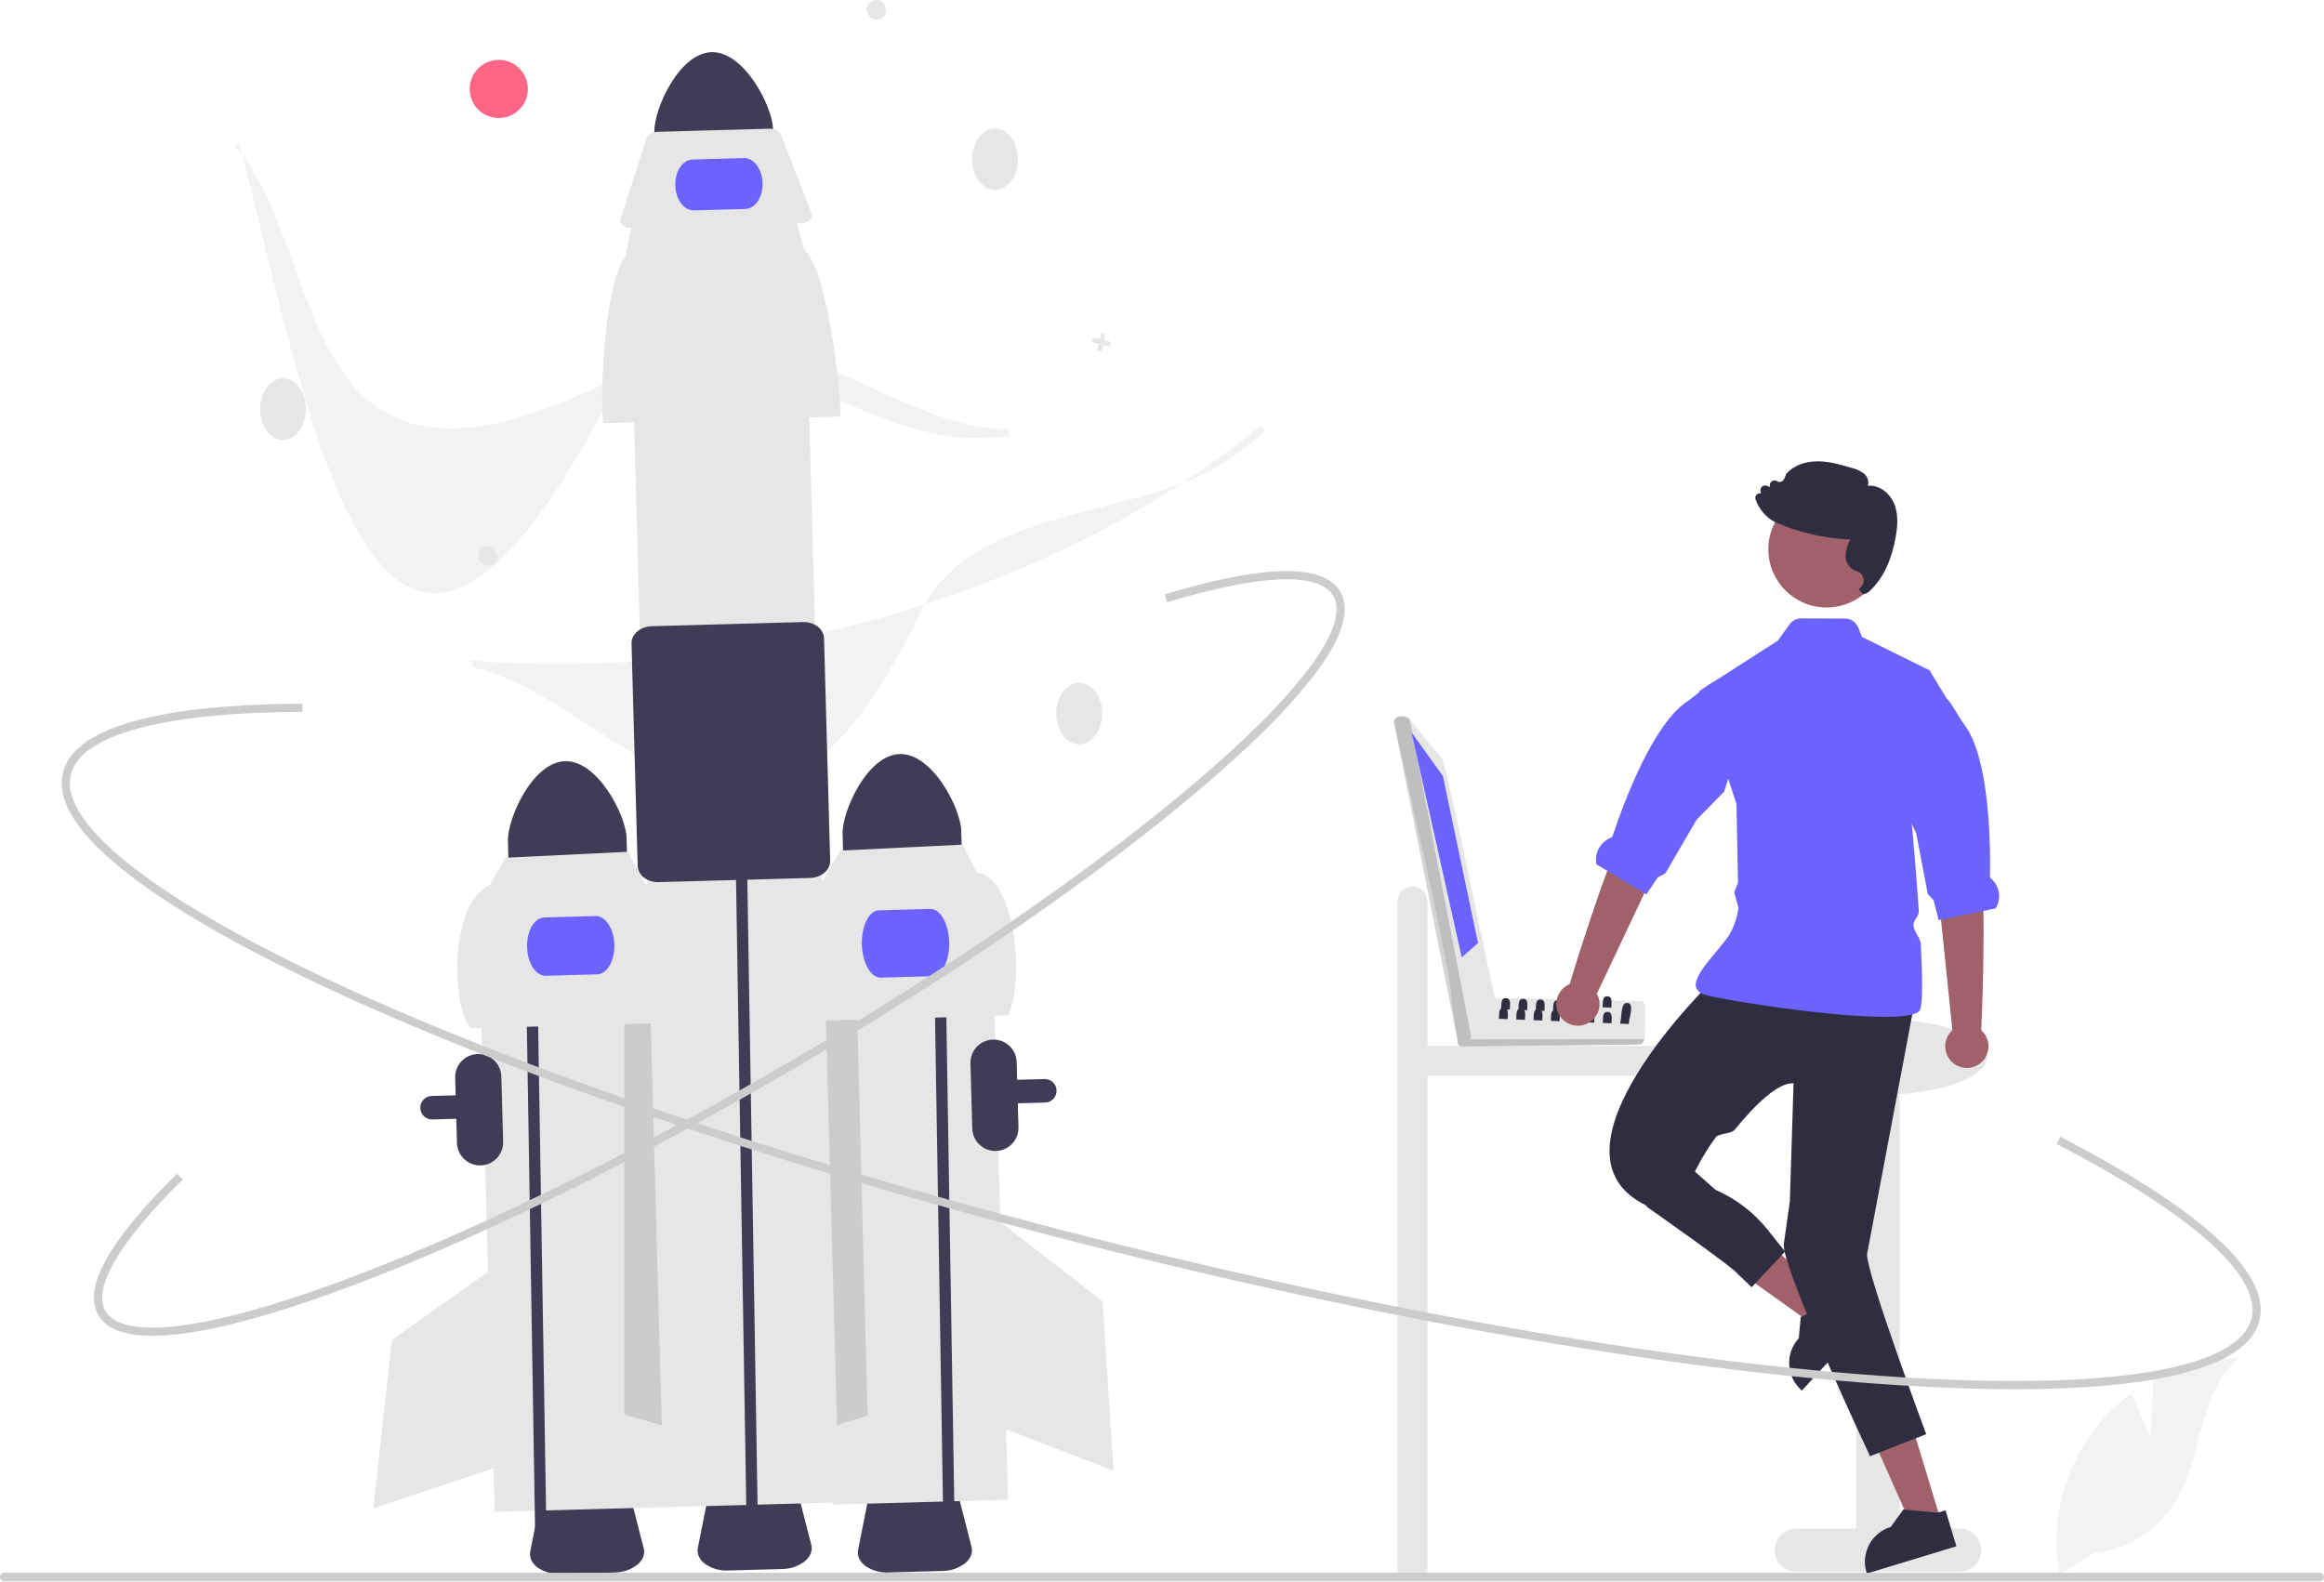
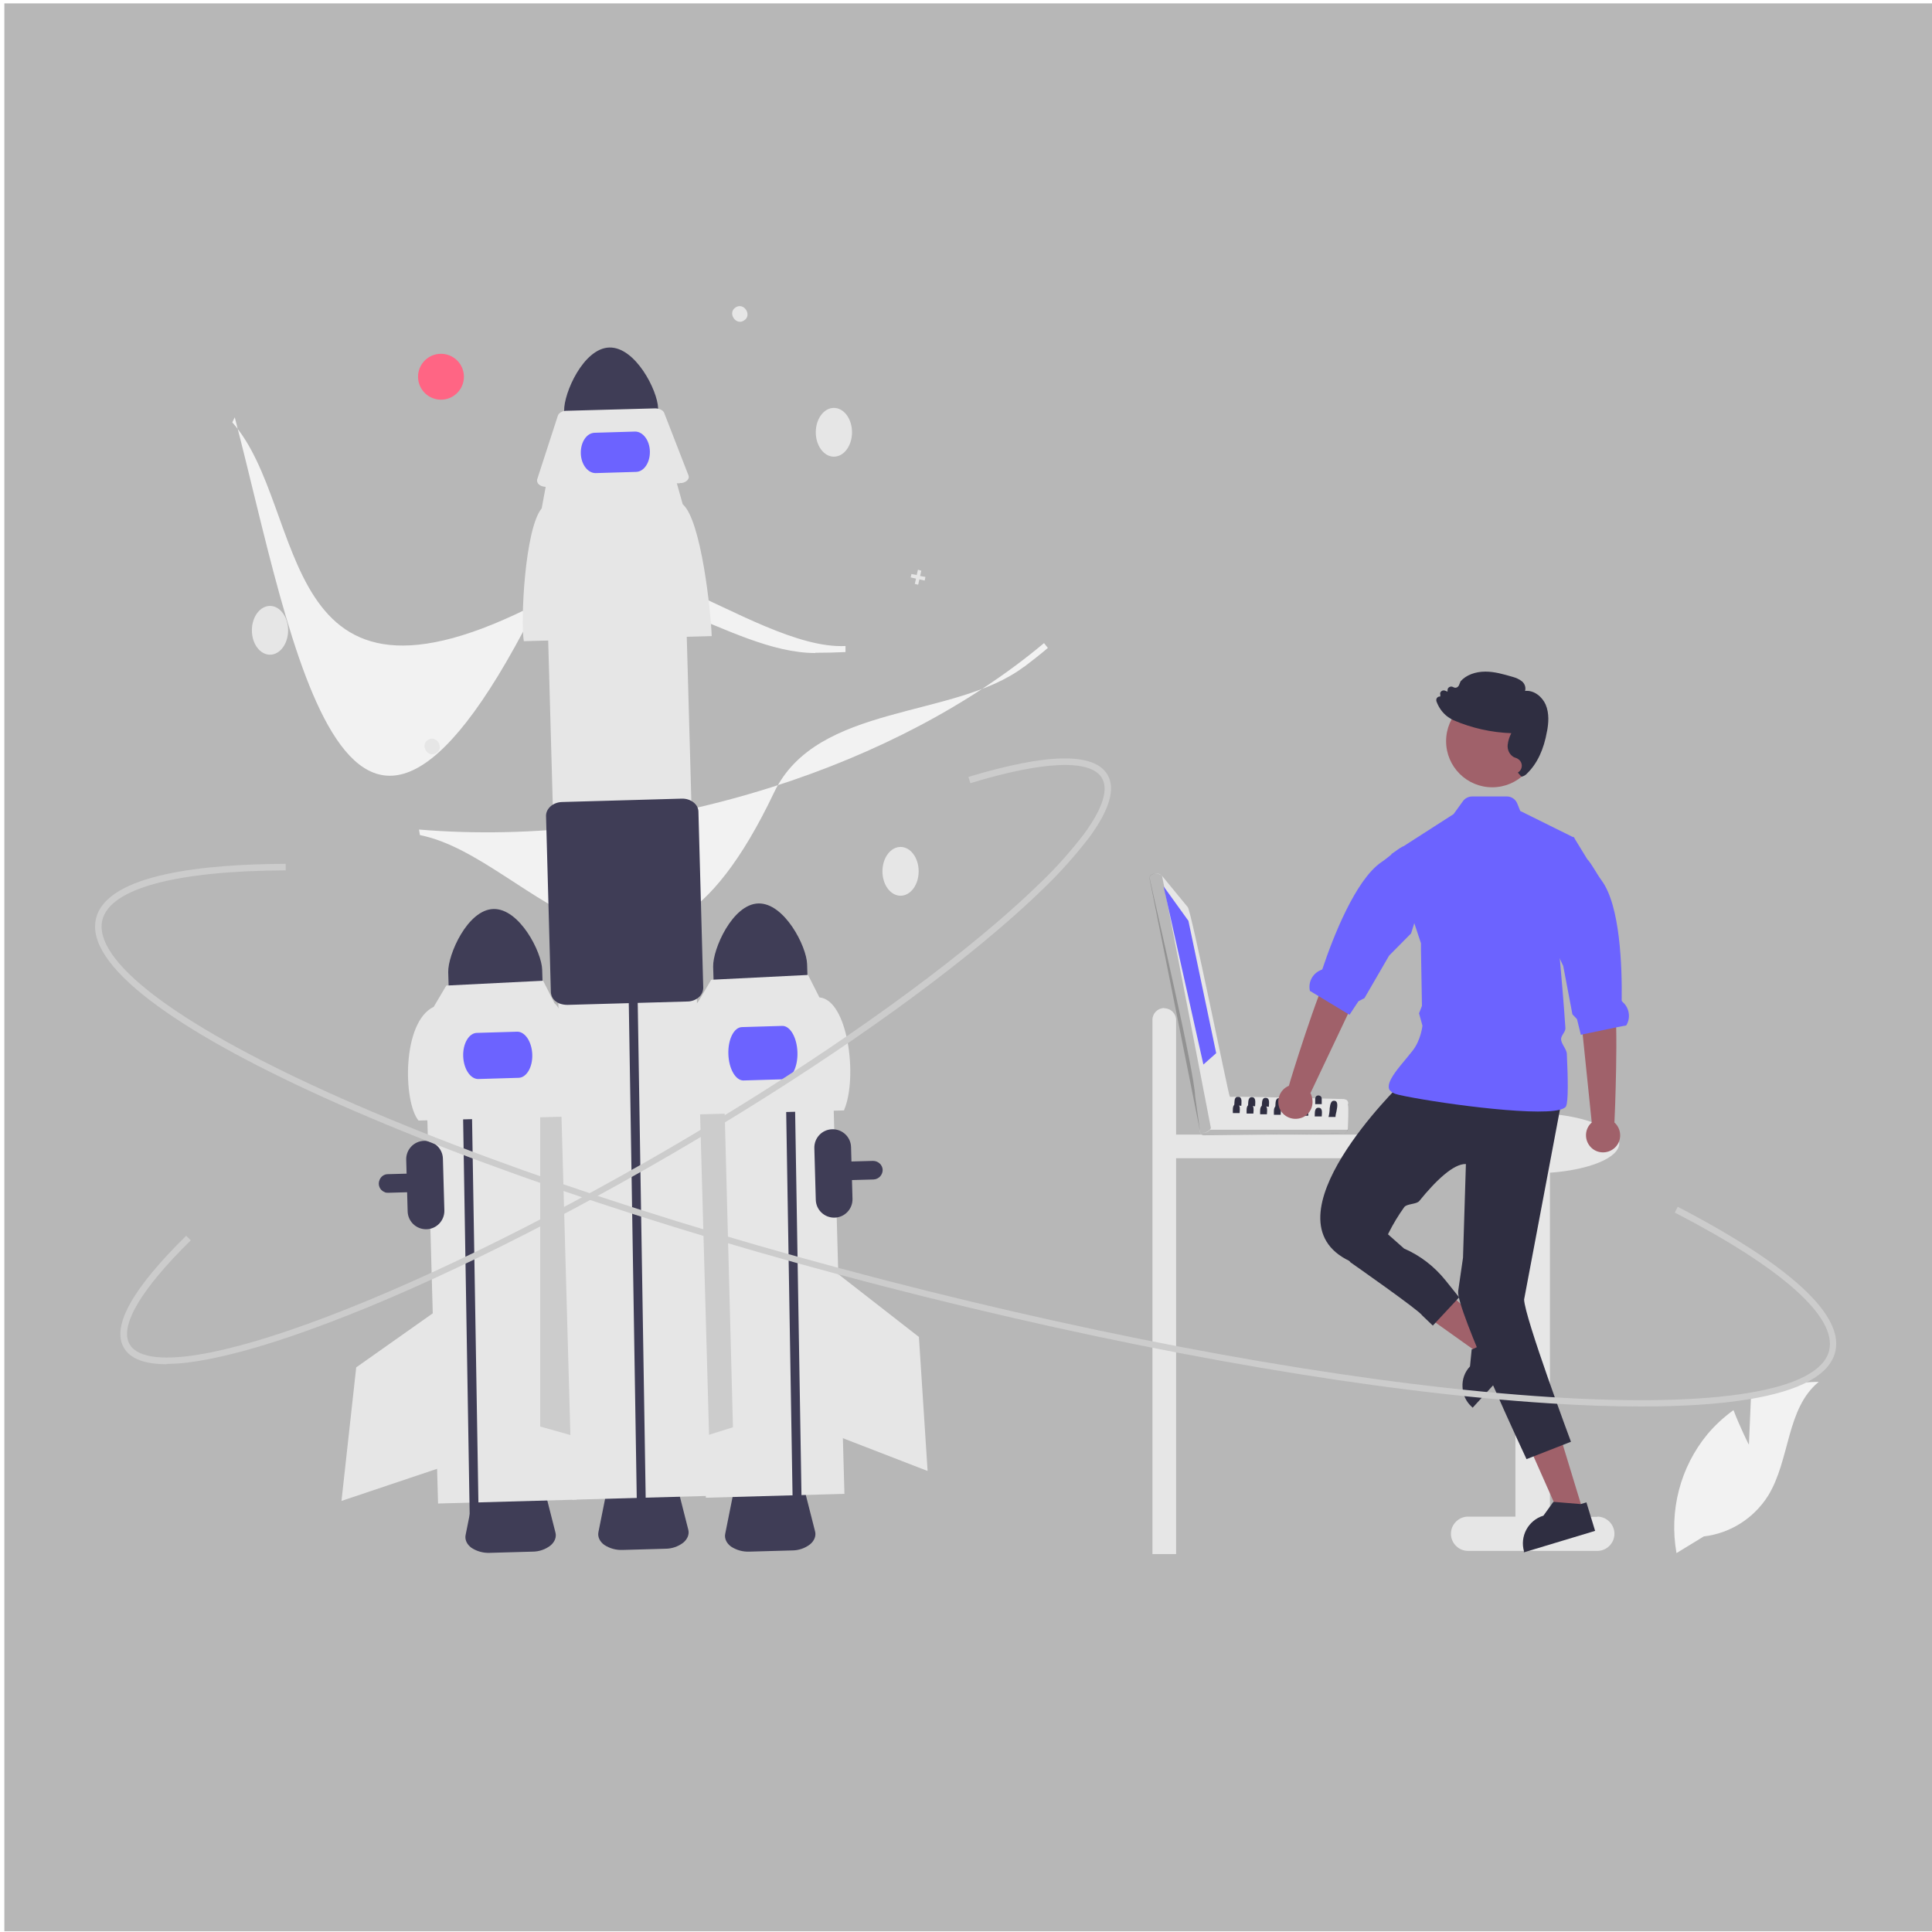
- <svg xmlns="http://www.w3.org/2000/svg" data-name="Layer 1" width="855.157" height="581.907" viewBox="0 0 855.157 581.907">
-   <path d="M696.927,503.797a5.5,5.5,0,0,1,5.5,5.5v53.206h105.5a5.5,5.5,0,0,1,0,11h-105.5v184h-11V509.297A5.5,5.5,0,0,1,696.927,503.797Z" transform="translate(-177.1854 -177.5591)" fill="#e6e6e6" />
-   <path d="M403.333,756.253l-19.832.548a13.812,13.812,0,0,1-8.486-2.379c-2.154-1.602-3.142-3.768-2.708-5.943l3.903-19.613c.735-3.7,5.27-6.497,10.78-6.649l10.952-.302c5.51-.152,10.192,2.39,11.13,6.044l4.979,19.368c.552,2.148-.314,4.365-2.376,6.083A13.812,13.812,0,0,1,403.333,756.253Z" transform="translate(-177.1854 -177.5591)" fill="#3f3d56" />
-   <path d="M523.963,755.693l-19.832.548a13.812,13.812,0,0,1-8.486-2.379c-2.154-1.602-3.142-3.768-2.708-5.943l3.903-19.613c.735-3.7,5.27-6.497,10.78-6.649l10.952-.302c5.51-.152,10.192,2.39,11.13,6.044l4.979,19.368c.552,2.148-.314,4.365-2.376,6.083A13.812,13.812,0,0,1,523.963,755.693Z" transform="translate(-177.1854 -177.5591)" fill="#3f3d56" />
-   <path d="M334.467,589.188a4.331,4.331,0,0,1,1.595-8.308L561.53,574.655a4.33,4.33,0,0,1,4.449,4.208l0,0a4.336,4.336,0,0,1-4.209,4.448l-0-0-225.468,6.226A4.307,4.307,0,0,1,334.467,589.188Z" transform="translate(-177.1854 -177.5591)" fill="#3f3d56" />
-   <rect x="356.219" y="515.396" width="64.474" height="217.68" transform="translate(-194.2683 -166.5985) rotate(-1.58175)" fill="#e6e6e6" />
-   <polygon points="242.126 333.079 229.737 366.828 229.748 520.587 244.844 524.916 242.126 333.079" fill="#ccc" />
-   <path d="M385.116,457.681c-12.057.342-21.257,21.209-21.036,29.352l.407,14.742,43.659-1.206-.407-14.742C407.511,477.685,397.174,457.357,385.116,457.681Z" transform="translate(-177.1854 -177.5591)" fill="#3f3d56" />
-   <path d="M354.063,606.44a8.51,8.51,0,0,1-8.731-8.262l-.662-23.991a8.5,8.5,0,1,1,16.994-.469l.662,23.991A8.51,8.51,0,0,1,354.063,606.44Z" transform="translate(-177.1854 -177.5591)" fill="#3f3d56" />
-   <polyline points="193.233 339.284 192.928 323.429 197.086 323.326 197.391 339.13 201.16 569.476 197.001 569.591" fill="#3f3d56" />
-   <path d="M425.067,553.92l-74.739,2.064c-7.139-8.705-7.787-45.793,7.111-52.851l5.842-9.92,45.043-2.199,5.264,10.445C420.999,507.764,424.82,544.62,425.067,553.92Z" transform="translate(-177.1854 -177.5591)" fill="#e6e6e6" />
-   <path d="M396.936,536.132l-18.9.522c-3.647.101-6.748-4.631-6.911-10.546s2.672-10.811,6.319-10.912l18.9-.522c3.647-.101,6.748,4.631,6.911,10.546S400.583,536.032,396.936,536.132Z" transform="translate(-177.1854 -177.5591)" fill="#6c63ff" />
-   <polygon points="183.151 465.568 144.192 493.088 137.386 555.138 182.834 539.953 183.151 465.568" fill="#e6e6e6" />
-   <rect x="480.63" y="512.731" width="64.474" height="217.68" transform="translate(-194.1474 -163.1654) rotate(-1.58175)" fill="#e6e6e6" />
-   <polygon points="301.996 333.806 315.257 367.222 319.236 520.93 304.257 525.649 301.996 333.806" fill="#ccc" />
-   <ellipse cx="397.132" cy="262.584" rx="8.447" ry="11.327" fill="#e6e6e6" />
-   <path d="M508.269,455.051c-12.057.342-21.257,21.209-21.036,29.352l.407,14.742,43.659-1.206L530.892,483.197C530.663,475.054,520.326,454.727,508.269,455.051Z" transform="translate(-177.1854 -177.5591)" fill="#3f3d56" />
-   <polyline points="343.567 344.247 343.262 328.392 347.42 328.288 347.725 344.093 351.494 574.439 347.335 574.554" fill="#3f3d56" />
-   <path d="M548.219,551.29l-74.739,2.064c-1.303-7.877.383-44.633,7.111-52.851l5.842-9.92,45.043-2.199,5.264,10.445C550.039,499.912,554.691,536.032,548.219,551.29Z" transform="translate(-177.1854 -177.5591)" fill="#e6e6e6" />
-   <path d="M520.18,536.813l-18.9.522c-3.647.101-6.768-5.374-6.957-12.202s2.626-12.466,6.273-12.567l18.9-.522c3.647-.101,6.768,5.374,6.957,12.202S523.827,536.712,520.18,536.813Z" transform="translate(-177.1854 -177.5591)" fill="#6c63ff" />
-   <polygon points="368.086 449.662 405.749 478.93 409.715 541.227 365.009 523.983 368.086 449.662" fill="#e6e6e6" />
-   <path d="M534.754,338.68c-40.413,0-86.857-44.846-127.949-23.539-124.415,64.514-107.289-43.44-143.032-83.589l1.173-2.354c27.059,103.218,51.543,267.692,142.399,83.205,22.759-46.214,97.455,25.22,141.423,23.113l.076,2.829Q541.88,338.681,534.754,338.68Z" transform="translate(-177.1854 -177.5591)" fill="#f2f2f2" />
-   <path d="M631.751,345.026c-32.216,24.4-96.316,16.691-116.208,58.487-60.228,126.545-111.754,30.148-164.488,19.724l-.486-2.585c52.79,4.378,109.414-2.415,163.751-19.648,49.104-15.571,92.915-38.736,126.692-66.962l1.769,2.209Q637.432,340.725,631.751,345.026Z" transform="translate(-177.1854 -177.5591)" fill="#f2f2f2" />
-   <ellipse cx="104.132" cy="150.584" rx="8.447" ry="11.327" fill="#e6e6e6" />
-   <ellipse cx="366.132" cy="58.584" rx="8.447" ry="11.327" fill="#e6e6e6" />
-   <path d="M358.656,385.188c-3.862,2.573-7.815-3.551-3.878-6.01C358.639,376.605,362.592,382.729,358.656,385.188Z" transform="translate(-177.1854 -177.5591)" fill="#e6e6e6" />
-   <path d="M501.656,184.188c-3.862,2.573-7.815-3.551-3.878-6.01C501.639,175.605,505.592,181.729,501.656,184.188Z" transform="translate(-177.1854 -177.5591)" fill="#e6e6e6" />
-   <polygon points="408.749 125.801 406.292 125.262 406.83 122.804 405.192 122.445 404.653 124.903 402.196 124.365 401.837 126.003 404.294 126.542 403.756 128.999 405.394 129.358 405.933 126.9 408.39 127.439 408.749 125.801" fill="#e6e6e6" />
-   <circle cx="183.535" cy="32.737" r="10.702" fill="#ff6584" />
-   <path d="M439.001,196.75c-12.057.342-21.257,21.209-21.036,29.352l.407,14.742,43.659-1.206-.407-14.742C461.396,216.753,451.059,196.426,439.001,196.75Z" transform="translate(-177.1854 -177.5591)" fill="#3f3d56" />
-   <path d="M464.998,754.968l-19.832.548a13.812,13.812,0,0,1-8.486-2.379c-2.154-1.602-3.142-3.768-2.708-5.943l3.903-19.613c.736-3.7,5.27-6.497,10.78-6.649l10.952-.302c5.51-.152,10.192,2.39,11.13,6.044l4.979,19.368c.552,2.148-.314,4.365-2.376,6.083A13.812,13.812,0,0,1,464.998,754.968Z" transform="translate(-177.1854 -177.5591)" fill="#3f3d56" />
-   <rect x="415.453" y="291.401" width="64.474" height="440.016" transform="translate(-191.1314 -165.0065) rotate(-1.58175)" fill="#e6e6e6" />
-   <polyline points="270.868 325.949 270.563 310.094 274.721 309.991 275.026 325.795 278.795 556.141 274.636 556.256" fill="#3f3d56" />
-   <path d="M486.531,330.851,399.205,333.262c-1.523-9.203.447-52.15,8.308-61.752l2.154-11.462,60.297-1.665,3.155,11.171C481.778,276.922,486.242,319.985,486.531,330.851Z" transform="translate(-177.1854 -177.5591)" fill="#e6e6e6" />
-   <path d="M471.87,259.735l-62.223,1.718c-2.297.063-4.193-1.142-4.236-2.693a1.952,1.952,0,0,1,.097-.658l9.665-29.775c.414-1.275,2.061-2.211,3.984-2.264l41.264-1.139c1.923-.053,3.619.791,4.103,2.041l11.293,29.196c.578,1.493-.756,3.047-2.98,3.471A6.081,6.081,0,0,1,471.87,259.735Z" transform="translate(-177.1854 -177.5591)" fill="#e6e6e6" />
-   <path d="M415.786,501.486a7.626,7.626,0,0,1-1.581-.915,5.604,5.604,0,0,1-2.379-4.321l-2.261-81.878c-.093-3.389,3.225-6.241,7.398-6.356l55.703-1.538c4.173-.116,7.643,2.549,7.737,5.938l2.261,81.878a5.603,5.603,0,0,1-2.137,4.446,8.506,8.506,0,0,1-5.261,1.91l-55.702,1.538A8.92,8.92,0,0,1,415.786,501.486Z" transform="translate(-177.1854 -177.5591)" fill="#3f3d56" />
-   <path d="M451.438,254.466l-18.9.522c-3.647.101-6.731-4.02-6.874-9.184s2.709-9.449,6.356-9.55l18.9-.522c3.647-.101,6.731,4.02,6.874,9.184S455.085,254.365,451.438,254.466Z" transform="translate(-177.1854 -177.5591)" fill="#6c63ff" />
-   <path d="M898.194,740.087h-22V580.21c18.402-1.32,32.233-6.955,32.233-13.707,0-7.732-18.132-14-40.5-14s-40.5,6.268-40.5,14c0,6.818,14.1,12.494,32.767,13.742V740.087h-22a8,8,0,0,0,0,16h60a8,8,0,0,0,0-16Z" transform="translate(-177.1854 -177.5591)" fill="#e6e6e6" />
-   <polygon points="676.847 481.363 669.62 489.238 635.806 465.112 646.471 453.489 676.847 481.363" fill="#a0616a" />
-   <path d="M835.554,679.707a13.322,13.322,0,0,0,4.336,9.307l.318.296,9.478-10.329,13.821-15.064-10.203-9.367-1.842,2.012-.192.207-9.182,4.343-1.946.925-.333.155-.732,7.865v.007A13.283,13.283,0,0,0,835.554,679.707Z" transform="translate(-177.1854 -177.5591)" fill="#2f2e41" />
-   <polygon points="714.287 559.924 704.06 563.031 687.21 525.063 702.304 520.478 714.287 559.924" fill="#a0616a" />
-   <path d="M863.987,756.202l.126.422,32.976-10.018-4.025-13.251-2.604.792-.274.081-12.26-1.125-.363-.03-4.639,6.4a13.413,13.413,0,0,0-8.938,16.728Z" transform="translate(-177.1854 -177.5591)" fill="#2f2e41" />
-   <path id="ad16ec3e-8c70-4d69-a6df-f9bf45b483f6-372" data-name="Path 17" d="M807.142,538.687s-65.294,63.042-24.016,82.556h12.758a84.503,84.503,0,0,1,12.611-25.108c1.205-1.577,5.721-1.257,6.975-2.794,7.657-9.387,15.958-17.448,21.691-17.128l-1.372,43.558L833.571,635.308c-1.165,8.032,31.727,78.161,31.727,78.161L885.972,705.344s-21.54-57.762-21.792-66.089L881.442,547.693Z" transform="translate(-177.1854 -177.5591)" fill="#2f2e41" />
-   <path d="M801.698,541.796a3.89,3.89,0,0,0,1.273,1.154,8.99,8.99,0,0,0,2.671.991c14.701,3.337,62.726,10.255,75.192,6.955,1.532-.4,2.53-.962,2.856-1.702,1.043-2.338.91-12.215.296-24.142-.111-2.234-2.575-4.654-2.723-6.992-.104-1.753,2.109-3.403,1.99-5.186-.814-12.06-1.864-24.349-2.567-32.118-.444-4.994-.747-8.116-.747-8.116l7.584-47.817-.355-.585-.4-.2-24.453-12.104-1.332-3.403a5.267,5.267,0,0,0-4.876-3.337l-16.107-.067a5.249,5.249,0,0,0-4.284,2.175l-4.365,6.045-28.855,18.497.111.34,13.54,41.203.067,3.211v.007l.503,25.821-1.398,3.5,1.576,5.741s-.725,6.711-4.609,11.697c-3.522,4.528-8.005,9.248-10.033,13.081v.007C801.128,538.571,800.751,540.405,801.698,541.796Z" transform="translate(-177.1854 -177.5591)" fill="#6c63ff" />
-   <path id="ef5568b9-6037-4ec0-9cfc-fa22633e4b80-373" data-name="Path 18" d="M779.991,617.498l3.49,4.41s32.098,22.456,33.2,24.555l5.073,4.8,12.274-13.12-6.383-8a50.107,50.107,0,0,0-19.221-14.716h0l-9.782-8.679Z" transform="translate(-177.1854 -177.5591)" fill="#2f2e41" />
-   <path d="M895.61,556.69l-5.845-56.578L888.222,476.827l16.36-2.958s-.648,16.65,1.495,26.044c2.115,9.27.281,55.535.15,56.773a7.96,7.96,0,1,1-10.617.005Z" transform="translate(-177.1854 -177.5591)" fill="#a0616a" />
-   <path d="M876.128,471.006l4.558,9.751,1.591,3.396,4.284,22.433,2.138,2.271,1.842,7.332.866-.178,15.611-3.233,4.55-.94A8.65,8.65,0,0,0,909.999,501.015c-.311-.281-.57-.555-.562-.814.259-15.604-.695-44.096-9.315-55.823-2.738-3.722-4.38-7.428-6.77-10.018-.007-.007-.007-.015-.015-.015l-5.815-9.522-.355-.585-.4-.2Z" transform="translate(-177.1854 -177.5591)" fill="#6c63ff" />
-   <circle id="af7fa85c-211d-4c02-a612-cf38cfa53f1c" data-name="Ellipse 5" cx="672.128" cy="202.131" r="21.431" fill="#a0616a" />
-   <path d="M874.761,375.079c.628-3.601,1.117-8.27-.681-12.42-1.519-3.493-5.32-6.768-9.545-6.326a4.399,4.399,0,0,0-1.373-4.399,11.555,11.555,0,0,0-4.688-2.204c-3.971-1.167-8.084-2.377-12.332-2.4-4.767-.026-8.99,1.607-11.58,4.486l-.063.093-.776,1.854a1.868,1.868,0,0,1-1.149,1.057,1.836,1.836,0,0,1-1.553-.19,1.695,1.695,0,0,0-2.581,1.366l-.041.791-1.112-.443a1.69,1.69,0,0,0-2.299,1.851l.148.941a1.811,1.811,0,0,0-1.38.311,1.655,1.655,0,0,0-.589,1.86,15.398,15.398,0,0,0,4.284,6.4,12.802,12.802,0,0,0,2.908,1.977q.329.166.685.315a76.252,76.252,0,0,0,26.963,6.108,15.654,15.654,0,0,0-1.674,5.372,5.875,5.875,0,0,0,2.514,5.541,7.399,7.399,0,0,0,1.204.552,7.941,7.941,0,0,1,1.155.534,3.598,3.598,0,0,1-.148,6.243s1.595,1.947,1.85,1.914a4.982,4.982,0,0,0,2.625-1.553C870.173,390.202,873.278,383.602,874.761,375.079Z" transform="translate(-177.1854 -177.5591)" fill="#2f2e41" />
-   <path d="M968.583,706.352l.931-20.943a67.64,67.64,0,0,1,31.55-7.986c-15.153,12.389-13.259,36.269-23.532,52.929a40.686,40.686,0,0,1-29.835,18.801l-12.68,7.764a68.176,68.176,0,0,1,14.37-55.246A65.854,65.854,0,0,1,961.489,690.425C964.526,698.433,968.583,706.352,968.583,706.352Z" transform="translate(-177.1854 -177.5591)" fill="#f2f2f2" />
-   <path d="M1032.342,757.913a1.549,1.549,0,0,1-1.553,1.553H178.739a1.553,1.553,0,0,1,0-3.106h852.05A1.549,1.549,0,0,1,1032.342,757.913Z" transform="translate(-177.1854 -177.5591)" fill="#ccc" />
-   <path d="M543.683,601.125a8.51,8.51,0,0,1-8.731-8.262l-.662-23.991a8.5,8.5,0,0,1,16.994-.469l.662,23.991A8.51,8.51,0,0,1,543.683,601.125Z" transform="translate(-177.1854 -177.5591)" fill="#3f3d56" />
-   <path d="M918.54,688.807q-19.368,0-42.457-1.464c-79.614-5.056-182.738-22.633-290.376-49.492-107.638-26.859-206.93-59.794-279.585-92.734-35.393-16.047-62.556-31.236-80.735-45.147-19.247-14.727-27.666-27.564-25.024-38.153,5.148-20.629,50.731-25.142,88.064-25.295l.013,3c-51.268.21-81.514,8.387-85.166,23.022-4.652,18.64,33.287,47.741,104.087,79.841,72.496,32.868,171.605,65.739,279.073,92.557,107.467,26.816,210.401,44.363,289.84,49.408,77.579,4.928,124.743-2.938,129.395-21.578,3.862-15.477-21.598-38.275-71.689-64.198l1.379-2.664c36.397,18.836,78.646,45.852,73.222,67.589-2.643,10.589-16.105,17.965-40.015,21.923C954.935,687.676,938.194,688.807,918.54,688.807Z" transform="translate(-177.1854 -177.5591)" fill="#ccc" />
-   <path d="M233.244,669.154c-10.246,0-16.907-2.546-19.855-7.607-5.814-9.98,3.923-27.493,28.941-52.051l2.102,2.141c-23.239,22.812-33.343,40.001-28.451,48.4,3.096,5.312,12.309,7.217,26.648,5.504,14.235-1.699,33.101-6.765,56.072-15.055,47.291-17.067,106.623-45.856,167.065-81.064,60.44-35.207,114.75-72.616,152.927-105.335,7.333-6.286,13.987-12.333,19.779-17.971a196.96,196.96,0,0,0,20.976-23.377c8.563-11.627,11.453-20.581,8.358-25.895-5.17-8.875-26.888-8.04-61.156,2.353l-.87-2.871c36.766-11.149,58.507-11.483,64.619-.992,3.797,6.519.926,16.337-8.534,29.184a199.923,199.923,0,0,1-21.299,23.748c-5.837,5.683-12.539,11.772-19.92,18.1-38.31,32.833-92.777,70.354-153.369,105.649-60.594,35.297-120.1,64.168-167.556,81.295-23.185,8.367-42.273,13.485-56.735,15.211A82.698,82.698,0,0,1,233.244,669.154Z" transform="translate(-177.1854 -177.5591)" fill="#ccc" />
-   <path d="M780.787,545.982c-7.414-.148-47.24-1.291-53.771-1.01-.369-1.293-12.75,14.573-13.051,14.671a1.808,1.808,0,0,0,.605,2.908c.728.442,64.932-.746,65.71-.591a1.786,1.786,0,0,0,1.594-1.038l.429-.961c.045-1.644.583-10.048.1-11.485A1.778,1.778,0,0,0,780.787,545.982Z" transform="translate(-177.1854 -177.5591)" fill="#e6e6e6" />
-   <path d="M782.303,559.959c-.377.905-.859,2.043-2.023,2.001l-65.032.73a1.794,1.794,0,0,1-1.565-2.633Z" transform="translate(-177.1854 -177.5591)" opacity="0.17" style="isolation:isolate" />
-   <path d="M727.32,544.777c-.7-1.211-18.086-87.238-19.537-87.958l-11.87-14.521-1.061-.798c-1.475-.81-5.014-.262-4.696,1.991h0c2.789,13.37,20.726,89.518,21.119,101.39l2.159,15.124a1.863,1.863,0,0,0,2.3,1.53,3.583,3.583,0,0,0,2.877-2.079C718.773,558.923,728.133,545.087,727.32,544.777Z" transform="translate(-177.1854 -177.5591)" fill="#e6e6e6" />
-   <path d="M695.91,442.299l22.703,117.161c-.759,1.922-4.312,3.268-5.139.747-.014-.003-23.291-116.644-23.315-116.713C689.911,440.687,694.55,440.598,695.91,442.299Z" transform="translate(-177.1854 -177.5591)" opacity="0.17" style="isolation:isolate" />
-   <polygon points="519.409 269.531 530.939 285.603 543.881 347.068 537.865 352.316 519.409 269.531" fill="#6c63ff" />
-   <path d="M773.344,554.269l3.19.13a12.539,12.539,0,0,1,.46-2.76c.48-2.28.91-4.99-1.08-4.98-1.35-.13-1.81,1.58-2.05,3.44A26.318,26.318,0,0,1,773.344,554.269Z" transform="translate(-177.1854 -177.5591)" fill="#2f2e41" />
-   <path d="M755.044,549.979l2.15.08,1.04.04c-.02-1.14.51-3.49-.78-4.07a1.6,1.6,0,0,0-.65-.13c-1.21-.07-1.57.85-1.68,1.91-.07.64-.04,1.32-.06,1.85C755.064,549.769,755.054,549.879,755.044,549.979Z" transform="translate(-177.1854 -177.5591)" fill="#2f2e41" />
-   <path d="M748.674,549.719l2.16.09,1.03.04c-.02-1.31.67-4.17-1.43-4.21-1.94-.11-1.69,2.36-1.74,3.76C748.694,549.509,748.684,549.619,748.674,549.719Z" transform="translate(-177.1854 -177.5591)" fill="#2f2e41" />
-   <path d="M742.304,549.469l2.15.08,1.04.04c-.02-1.3.67-4.16-1.43-4.2-1.94-.12-1.69,2.35-1.74,3.76C742.324,549.259,742.314,549.369,742.304,549.469Z" transform="translate(-177.1854 -177.5591)" fill="#2f2e41" />
-   <path d="M735.934,549.209l2.16.09,1.03.04c-.02-1.31.67-4.16-1.43-4.21-1.94-.11-1.69,2.36-1.74,3.76C735.954,548.999,735.944,549.109,735.934,549.209Z" transform="translate(-177.1854 -177.5591)" fill="#2f2e41" />
-   <path d="M729.564,548.959l2.15.08,1.04.04c-.02-1.2.56-3.71-.98-4.14h-.01a1.464,1.464,0,0,0-.44-.06,1.506,1.506,0,0,0-.54.05h-.01c-1.34.35-1.15,2.45-1.19,3.71C729.584,548.749,729.574,548.859,729.564,548.959Z" transform="translate(-177.1854 -177.5591)" fill="#2f2e41" />
-   <path d="M766.914,548.279l3.19.13c0-.12,0-.25.01-.4a13.33,13.33,0,0,0,.04-2.29c-.11-.84-.47-1.5-1.48-1.52-1.03-.06-1.44.6-1.6,1.45a3.116,3.116,0,0,0-.08.44v.01C766.914,546.879,766.964,547.719,766.914,548.279Z" transform="translate(-177.1854 -177.5591)" fill="#2f2e41" />
-   <path d="M760.544,548.019l3.19.13a23.28,23.28,0,0,0,.06-2.58c-.09-.88-.44-1.6-1.49-1.62-1.06-.07-1.47.65-1.63,1.54C760.524,546.349,760.604,547.379,760.544,548.019Z" transform="translate(-177.1854 -177.5591)" fill="#2f2e41" />
-   <path d="M754.174,547.769l.95.04,2.24.09c-.01-.48.08-1.18.09-1.87a4.233,4.233,0,0,0-.02-.62c-.08-.93-.41-1.7-1.5-1.72-1.11-.06-1.5.71-1.64,1.65C754.154,546.179,754.234,547.149,754.174,547.769Z" transform="translate(-177.1854 -177.5591)" fill="#2f2e41" />
-   <path d="M766.974,554.019l3.19.12c-.01-1.3.67-4.16-1.43-4.2C766.634,549.809,767.094,552.709,766.974,554.019Z" transform="translate(-177.1854 -177.5591)" fill="#2f2e41" />
-   <path d="M760.604,553.759l3.19.13c-.01-1.31.67-4.17-1.43-4.21C760.264,549.559,760.724,552.459,760.604,553.759Z" transform="translate(-177.1854 -177.5591)" fill="#2f2e41" />
-   <path d="M754.234,553.509l3.19.12c-.01-.93.34-2.65-.23-3.57a1.32,1.32,0,0,0-1.2-.63,1.406,1.406,0,0,0-.93.23C754.044,550.329,754.334,552.449,754.234,553.509Z" transform="translate(-177.1854 -177.5591)" fill="#2f2e41" />
-   <path d="M747.864,553.249l3.19.13c-.01-.93.33-2.64-.22-3.57a1.323,1.323,0,0,0-1.21-.64,1.389,1.389,0,0,0-.93.23C747.674,550.089,747.964,552.199,747.864,553.249Z" transform="translate(-177.1854 -177.5591)" fill="#2f2e41" />
-   <path d="M741.494,552.999l3.19.12c-.01-.93.34-2.65-.23-3.57a1.319,1.319,0,0,0-1.2-.63,1.405,1.405,0,0,0-.93.23C741.304,549.819,741.594,551.939,741.494,552.999Z" transform="translate(-177.1854 -177.5591)" fill="#2f2e41" />
-   <path d="M735.124,552.739l3.19.13c-.01-.93.33-2.64-.22-3.57a1.312,1.312,0,0,0-1.21-.64,1.389,1.389,0,0,0-.93.23C734.934,549.579,735.224,551.689,735.124,552.739Z" transform="translate(-177.1854 -177.5591)" fill="#2f2e41" />
-   <path d="M728.754,552.489l3.19.12c-.01-.93.33-2.64-.23-3.57a1.308,1.308,0,0,0-1.2-.63,1.405,1.405,0,0,0-.93.23C728.564,549.319,728.854,551.429,728.754,552.489Z" transform="translate(-177.1854 -177.5591)" fill="#2f2e41" />
-   <path d="M764.78,543.245l24.313-51.421L798.286,470.375l-14.448-8.227s-4.921,15.919-10.064,24.067c-5.075,8.04-18.718,52.287-19.006,53.497a7.96,7.96,0,1,0,10.012,3.533Z" transform="translate(-177.1854 -177.5591)" fill="#a0616a" />
-   <path d="M764.632,495.638l18.388,11.093,4.17-6.303,2.777-1.433,11.494-19.737,10.162-10.354,13.427-42.919-17.47,2.621-.023.007c-3.112,1.651-5.896,4.602-9.713,7.203-12.026,8.196-22.395,34.752-27.335,49.559-.081.243-.414.412-.8.578a8.653,8.653,0,0,0-5.077,9.685Z" transform="translate(-177.1854 -177.5591)" fill="#6c63ff" />
+ <svg xmlns="http://www.w3.org/2000/svg" version="1.1" viewBox="0 0 800 800">
+   <defs>
+     <style>
+       .cls-1 {
+         fill: #2f2e41;
+       }
+ 
+       .cls-2 {
+         fill: #ff6584;
+       }
+ 
+       .cls-3 {
+         fill: #3f3d56;
+       }
+ 
+       .cls-4 {
+         fill: #f2f2f2;
+       }
+ 
+       .cls-5 {
+         isolation: isolate;
+         opacity: .2;
+       }
+ 
+       .cls-6 {
+         fill: #a0616a;
+       }
+ 
+       .cls-7 {
+         fill: #ccc;
+       }
+ 
+       .cls-8 {
+         fill: #6c63ff;
+       }
+ 
+       .cls-9 {
+         fill: #b7b7b7;
+       }
+ 
+       .cls-10 {
+         fill: #e6e6e6;
+       }
+     </style>
+   </defs>
+   <g>
+     <g id="Capa_1">
+       <rect class="cls-9" x="1.8" y="1.4" width="798.3" height="798.3" />
+       <path class="cls-10" d="M482.1,417.5c2.7,0,4.9,2.2,4.9,4.9v47.4h94c2.7,0,4.9,2.2,4.9,4.9s-2.2,4.9-4.9,4.9h-94v163.9h-9.8v-221.2c0-2.7,2.2-4.9,4.9-4.9Z" />
+       <path class="cls-3" d="M220.5,642.5l-17.7.5c-2.7.1-5.3-.6-7.6-2.1-1.9-1.4-2.8-3.4-2.4-5.3l3.5-17.5c.7-3.3,4.7-5.8,9.6-5.9l9.8-.3c4.9-.1,9.1,2.1,9.9,5.4l4.4,17.3c.5,1.9-.3,3.9-2.1,5.4-2.1,1.6-4.7,2.5-7.4,2.5Z" />
+       <path class="cls-3" d="M328,642l-17.7.5c-2.7.1-5.3-.6-7.6-2.1-1.9-1.4-2.8-3.4-2.4-5.3l3.5-17.5c.7-3.3,4.7-5.8,9.6-5.9l9.8-.3c4.9-.1,9.1,2.1,9.9,5.4l4.4,17.3c.5,1.9-.3,3.9-2.1,5.4-2.1,1.6-4.7,2.5-7.4,2.5Z" />
+       <path class="cls-3" d="M159.2,493.6c-2-.8-2.9-3.1-2-5.1.6-1.4,1.9-2.3,3.4-2.3l200.9-5.5c2.1,0,3.9,1.6,4,3.7h0c0,2.1-1.6,3.9-3.8,4h0s-200.9,5.5-200.9,5.5c-.6,0-1.1,0-1.6-.3Z" />
+       <rect class="cls-10" x="178.5" y="427.9" width="57.4" height="194" transform="translate(-14.4 5.9) rotate(-1.6)" />
+       <polygon class="cls-7" points="234.8 423.6 223.7 453.7 223.7 590.7 237.2 594.5 234.8 423.6" />
+       <path class="cls-3" d="M204.3,376.4c-10.7.3-18.9,18.9-18.7,26.2l.4,13.1,38.9-1.1-.4-13.1c-.2-7.3-9.4-25.4-20.2-25.1Z" />
+       <path class="cls-3" d="M176.6,509c-4.2.1-7.7-3.2-7.8-7.4l-.6-21.4c-.1-4.2,3.2-7.7,7.4-7.8s7.7,3.2,7.8,7.4l.6,21.4c.1,4.2-3.2,7.7-7.4,7.8Z" />
+       <polyline class="cls-3" points="191.2 429.1 190.9 415 194.6 414.9 194.9 429 198.3 634.2 194.6 634.4" />
+       <path class="cls-10" d="M239.9,462.2l-66.6,1.8c-6.4-7.8-6.9-40.8,6.3-47.1l5.2-8.8,40.1-2,4.7,9.3c6.6,5.6,10,38.5,10.2,46.7Z" />
+       <path class="cls-8" d="M214.8,446.3l-16.8.5c-3.2,0-6-4.1-6.2-9.4s2.4-9.6,5.6-9.7l16.8-.5c3.2,0,6,4.1,6.2,9.4s-2.4,9.6-5.6,9.7Z" />
+       <polygon class="cls-10" points="182.2 541.7 147.5 566.2 141.4 621.5 181.9 607.9 182.2 541.7" />
+       <rect class="cls-10" x="289.4" y="425.5" width="57.4" height="194" transform="translate(-14.3 9) rotate(-1.6)" />
+       <polygon class="cls-7" points="288.1 424.3 299.9 454 303.5 591 290.1 595.2 288.1 424.3" />
+       <ellipse class="cls-10" cx="372.9" cy="360.8" rx="7.5" ry="10.1" />
+       <path class="cls-3" d="M314,374.1c-10.7.3-18.9,18.9-18.7,26.2l.4,13.1,38.9-1.1-.4-13.1c-.2-7.3-9.4-25.4-20.2-25.1Z" />
+       <polyline class="cls-3" points="325.1 433.6 324.9 419.4 328.6 419.3 328.8 433.4 332.2 638.7 328.5 638.8" />
+       <path class="cls-10" d="M349.6,459.8l-66.6,1.8c-1.2-7,.3-39.8,6.3-47.1l5.2-8.8,40.1-2,4.7,9.3c11.8,1,16,33.1,10.2,46.7Z" />
+       <path class="cls-8" d="M324.6,446.9l-16.8.5c-3.2,0-6-4.8-6.2-10.9s2.3-11.1,5.6-11.2l16.8-.5c3.2,0,6,4.8,6.2,10.9s-2.3,11.1-5.6,11.2Z" />
+       <polygon class="cls-10" points="347 527.5 380.5 553.6 384.1 609.1 344.3 593.7 347 527.5" />
+       <path class="cls-4" d="M337.6,270.4c-36,0-77.4-40-114-21-110.9,57.5-95.6-38.7-127.4-74.5l1-2.1c24.1,92,45.9,238.5,126.9,74.1,20.3-41.2,86.8,22.5,126,20.6v2.5c-4.1.2-8.3.3-12.5.3Z" />
+       <path class="cls-4" d="M424,276.1c-28.7,21.7-85.8,14.9-103.5,52.1-53.7,112.8-99.6,26.9-146.6,17.6l-.4-2.3c47,3.9,97.5-2.2,145.9-17.5,43.8-13.9,82.8-34.5,112.9-59.7l1.6,2c-3.2,2.7-6.5,5.3-9.8,7.8Z" />
+       <ellipse class="cls-10" cx="111.8" cy="261" rx="7.5" ry="10.1" />
+       <ellipse class="cls-10" cx="345.3" cy="179" rx="7.5" ry="10.1" />
+       <path class="cls-10" d="M180.7,311.8c-3.4,2.3-7-3.2-3.5-5.4,3.4-2.3,7,3.2,3.5,5.4Z" />
+       <path class="cls-10" d="M308.1,132.7c-3.4,2.3-7-3.2-3.5-5.4,3.4-2.3,7,3.2,3.5,5.4Z" />
+       <polygon class="cls-10" points="383.2 238.9 381 238.5 381.5 236.3 380.1 235.9 379.6 238.1 377.4 237.7 377.1 239.1 379.3 239.6 378.8 241.8 380.2 242.1 380.7 239.9 382.9 240.4 383.2 238.9" />
+       <circle class="cls-2" cx="182.6" cy="156" r="9.5" />
+       <path class="cls-3" d="M252.3,143.9c-10.7.3-18.9,18.9-18.7,26.2l.4,13.1,38.9-1.1-.4-13.1c-.2-7.3-9.4-25.4-20.2-25.1Z" />
+       <path class="cls-3" d="M275.5,641.3l-17.7.5c-2.7.1-5.3-.6-7.6-2.1-1.9-1.4-2.8-3.4-2.4-5.3l3.5-17.5c.7-3.3,4.7-5.8,9.6-5.9l9.8-.3c4.9-.1,9.1,2.1,9.9,5.4l4.4,17.3c.5,1.9-.3,3.9-2.1,5.4-2.1,1.6-4.7,2.5-7.4,2.5Z" />
+       <rect class="cls-10" x="231.3" y="228.3" width="57.4" height="392.1" transform="translate(-11.6 7.3) rotate(-1.6)" />
+       <polyline class="cls-3" points="260.4 417.3 260.1 403.1 263.8 403 264.1 417.1 267.4 622.4 263.7 622.5" />
+       <path class="cls-10" d="M294.7,263.4l-77.8,2.1c-1.4-8.2.4-46.5,7.4-55l1.9-10.2,53.7-1.5,2.8,10c7.7,6.6,11.7,44.9,12,54.6Z" />
+       <path class="cls-10" d="M281.6,200.1l-55.4,1.5c-2,0-3.7-1-3.8-2.4,0-.2,0-.4,0-.6l8.6-26.5c.4-1.1,1.8-2,3.5-2l36.8-1c1.7,0,3.2.7,3.7,1.8l10.1,26c.5,1.3-.7,2.7-2.7,3.1-.3,0-.6,0-.9,0Z" />
+       <path class="cls-3" d="M231.6,415.5c-.5-.2-1-.5-1.4-.8-1.3-.9-2-2.3-2.1-3.9l-2-73c0-3,2.9-5.6,6.6-5.7l49.6-1.4c3.7-.1,6.8,2.3,6.9,5.3l2,73c0,1.5-.7,3-1.9,4-1.3,1.1-3,1.7-4.7,1.7l-49.6,1.4c-1.2,0-2.3-.2-3.4-.6Z" />
+       <path class="cls-8" d="M263.4,195.4l-16.8.5c-3.2,0-6-3.6-6.1-8.2s2.4-8.4,5.7-8.5l16.8-.5c3.2,0,6,3.6,6.1,8.2s-2.4,8.4-5.7,8.5Z" />
+       <path class="cls-10" d="M661.4,628.1h-19.6v-142.5c16.4-1.2,28.7-6.2,28.7-12.2s-16.2-12.5-36.1-12.5-36.1,5.6-36.1,12.5,12.6,11.1,29.2,12.2v142.4h-19.6c-3.9,0-7.1,3.2-7.1,7.1s3.2,7.1,7.1,7.1h53.5c3.9,0,7.1-3.2,7.1-7.1s-3.2-7.1-7.1-7.1Z" />
+       <polygon class="cls-6" points="622.1 555.7 615.7 562.8 585.5 541.3 595 530.9 622.1 555.7" />
+       <path class="cls-1" d="M605.6,574.3c.1,3.2,1.5,6.2,3.9,8.3l.3.3,8.4-9.2,12.3-13.4-9.1-8.3-1.6,1.8-.2.2-8.2,3.9-1.7.8h-.3c0,.1-.7,7.1-.7,7.1h0c-2.2,2.3-3.3,5.4-3.1,8.6Z" />
+       <polygon class="cls-6" points="655.5 625.7 646.3 628.5 631.3 594.7 644.8 590.6 655.5 625.7" />
+       <path class="cls-1" d="M631,642.4v.4c.1,0,29.5-8.9,29.5-8.9l-3.6-11.8-2.3.7h-.2c0,0-10.9-.9-10.9-.9h-.3s-4.1,5.7-4.1,5.7c-6.3,1.9-9.9,8.6-8,14.9h0Z" />
+       <path id="ad16ec3e-8c70-4d69-a6df-f9bf45b483f6-372" class="cls-1" d="M580.3,448.6s-58.2,56.2-21.4,73.6h11.4c2.5-8,6.3-15.6,11.2-22.4,1.1-1.4,5.1-1.1,6.2-2.5,6.8-8.4,14.2-15.5,19.3-15.3l-1.2,38.8-2,13.8c-1,7.2,28.3,69.6,28.3,69.6l18.4-7.2s-19.2-51.5-19.4-58.9l15.4-81.6-66.2-8Z" />
+       <path class="cls-8" d="M575.5,451.4c.3.4.7.8,1.1,1,.7.4,1.5.7,2.4.9,13.1,3,55.9,9.1,67,6.2,1.4-.4,2.3-.9,2.5-1.5.9-2.1.8-10.9.3-21.5,0-2-2.3-4.1-2.4-6.2,0-1.6,1.9-3,1.8-4.6-.7-10.7-1.7-21.7-2.3-28.6-.4-4.4-.7-7.2-.7-7.2l6.8-42.6-.3-.5-.4-.2-21.8-10.8-1.2-3c-.7-1.8-2.4-3-4.3-3h-14.4c-1.5,0-2.9.7-3.8,1.9l-3.9,5.4-25.7,16.5v.3c0,0,12.2,36.7,12.2,36.7v2.9c0,0,0,0,0,0l.4,23-1.2,3.1,1.4,5.1s-.6,6-4.1,10.4c-3.1,4-7.1,8.2-8.9,11.7h0c-1,1.9-1.3,3.5-.5,4.8Z" />
+       <path id="ef5568b9-6037-4ec0-9cfc-fa22633e4b80-373" class="cls-1" d="M556.1,518.8l3.1,3.9s28.6,20,29.6,21.9l4.5,4.3,10.9-11.7-5.7-7.1c-4.6-5.7-10.4-10.2-17.1-13.1h0l-8.7-7.7-16.6,9.6Z" />
+       <path class="cls-6" d="M659.1,464.7l-5.2-50.4-1.4-20.7,14.6-2.6s-.6,14.8,1.3,23.2c1.9,8.3.2,49.5.1,50.6,2.9,2.6,3.2,7.1.6,10-2.6,2.9-7.1,3.2-10,.6-2.9-2.6-3.2-7.1-.6-10,.2-.2.4-.4.6-.6Z" />
+       <path class="cls-8" d="M641.8,388.3l4.1,8.7,1.4,3,3.8,20,1.9,2,1.6,6.5.8-.2,13.9-2.9,4.1-.8c1.9-3.1,1.3-7.2-1.4-9.6-.3-.3-.5-.5-.5-.7.2-13.9-.6-39.3-8.3-49.7-2.4-3.3-3.9-6.6-6-8.9,0,0,0,0,0,0l-5.2-8.5-.3-.5-.4-.2-9.5,41.8Z" />
+       <circle id="af7fa85c-211d-4c02-a612-cf38cfa53f1c" class="cls-6" cx="617.9" cy="306.9" r="19.1" />
+       <path class="cls-1" d="M640.6,302.8c.6-3.2,1-7.4-.6-11.1-1.4-3.1-4.7-6-8.5-5.6.4-1.4-.1-2.9-1.2-3.9-1.2-1-2.7-1.6-4.2-2-3.5-1-7.2-2.1-11-2.1-4.2,0-8,1.4-10.3,4h0c0,0-.7,1.7-.7,1.7-.2.4-.6.8-1,.9-.5.2-1,0-1.4-.2-.7-.4-1.6-.2-2.1.5-.1.2-.2.5-.2.7v.7s-1-.4-1-.4c-.8-.3-1.6,0-2,.8-.1.3-.1.5,0,.8v.8c-.3,0-.7,0-1.1.3-.5.4-.7,1-.5,1.7.8,2.2,2.1,4.2,3.8,5.7.8.7,1.7,1.3,2.6,1.8.2,0,.4.2.6.3,7.6,3.3,15.8,5.1,24,5.4-.8,1.5-1.3,3.1-1.5,4.8-.2,1.9.6,3.8,2.2,4.9.3.2.7.4,1.1.5.4.1.7.3,1,.5,1.5.9,2,2.9,1.1,4.4-.3.5-.7.9-1.2,1.2,0,0,1.4,1.7,1.6,1.7.9-.2,1.7-.7,2.3-1.4,4.1-4,6.9-9.9,8.2-17.5Z" />
+       <path class="cls-4" d="M724.2,598l.8-18.7c8.7-4.6,18.3-7.1,28.1-7.1-13.5,11-11.8,32.3-21,47.2-5.9,9.3-15.6,15.5-26.6,16.8l-11.3,6.9c-3.1-17.5,1.5-35.5,12.8-49.2,3.2-3.8,6.8-7.1,10.8-10,2.7,7.1,6.3,14.2,6.3,14.2Z" />
+       <path class="cls-3" d="M345.6,504.2c-4.2.1-7.7-3.2-7.8-7.4l-.6-21.4c-.1-4.2,3.2-7.7,7.4-7.8,4.2-.1,7.7,3.2,7.8,7.4l.6,21.4c.1,4.2-3.2,7.7-7.4,7.8Z" />
+       <path class="cls-7" d="M679.6,582.4c-11.5,0-24.1-.4-37.8-1.3-70.9-4.5-162.8-20.2-258.7-44.1-95.9-23.9-184.4-53.3-249.1-82.6-31.5-14.3-55.7-27.8-71.9-40.2-17.1-13.1-24.7-24.6-22.3-34,4.6-18.4,45.2-22.4,78.5-22.5v2.7c-45.7.2-72.6,7.5-75.9,20.5-4.1,16.6,29.7,42.5,92.7,71.1,64.6,29.3,152.9,58.6,248.7,82.5,95.8,23.9,187.5,39.5,258.3,44,69.1,4.4,111.1-2.6,115.3-19.2,3.4-13.8-19.2-34.1-63.9-57.2l1.2-2.4c32.4,16.8,70.1,40.9,65.2,60.2-2.4,9.4-14.4,16-35.7,19.5-12.1,2-27.1,3-44.6,3Z" />
+       <path class="cls-7" d="M69,564.9c-9.1,0-15.1-2.3-17.7-6.8-5.2-8.9,3.5-24.5,25.8-46.4l1.9,1.9c-20.7,20.3-29.7,35.6-25.3,43.1,2.8,4.7,11,6.4,23.7,4.9,12.7-1.5,29.5-6,50-13.4,42.1-15.2,95-40.9,148.9-72.2,53.9-31.4,102.2-64.7,136.3-93.9,6.5-5.6,12.5-11,17.6-16,6.8-6.4,13-13.4,18.7-20.8,7.6-10.4,10.2-18.3,7.4-23.1-4.6-7.9-24-7.2-54.5,2.1l-.8-2.6c32.8-9.9,52.1-10.2,57.6-.9,3.4,5.8.8,14.6-7.6,26-5.8,7.5-12.1,14.6-19,21.2-5.2,5.1-11.2,10.5-17.7,16.1-34.1,29.3-82.7,62.7-136.7,94.1-54,31.4-107,57.2-149.3,72.4-20.7,7.5-37.7,12-50.6,13.6-2.9.4-5.8.5-8.7.6Z" />
+       <path class="cls-10" d="M556.8,455.1c-6.6-.1-42.1-1.2-47.9-.9-.3-1.2-11.4,13-11.6,13.1-.6.6-.6,1.7,0,2.3.1.1.3.2.5.3.6.4,57.9-.7,58.5-.5.6,0,1.2-.4,1.4-.9l.4-.9c0-1.5.5-9,0-10.2.4-.8,0-1.7-.8-2.1-.2,0-.4-.1-.6-.1Z" />
+       <path class="cls-5" d="M558.2,467.6c-.3.8-.8,1.8-1.8,1.8l-57.9.7c-.9,0-1.6-.7-1.6-1.6,0-.3,0-.5.2-.7h61.1Z" />
+       <path class="cls-10" d="M509.2,454c-.6-1.1-16.1-77.7-17.4-78.4l-10.6-12.9-.9-.7c-1.3-.7-4.5-.2-4.2,1.8h0c2.5,11.9,18.5,79.8,18.8,90.3l1.9,13.5c.1.9,1,1.5,1.9,1.4,0,0,.1,0,.2,0,1.1-.1,2.1-.8,2.6-1.9.1-.5,8.5-12.8,7.8-13.1Z" />
+       <path class="cls-5" d="M481.2,362.7l20.2,104.4c-.7,1.7-3.8,2.9-4.6.7,0,0-20.8-103.9-20.8-104-.2-2.5,3.9-2.6,5.1-1.1Z" />
+       <polygon class="cls-8" points="481.8 367 492.1 381.3 503.6 436.1 498.3 440.8 481.8 367" />
+       <path class="cls-1" d="M550.2,462.5h2.8c0-.7.2-1.5.4-2.3.4-2,.8-4.4-1-4.4-1.2-.1-1.6,1.4-1.8,3.1,0,1.2-.2,2.5-.5,3.7Z" />
+       <path class="cls-1" d="M533.9,458.7h1.9c0,0,.9.1.9.1,0-1,.5-3.1-.7-3.6-.2,0-.4-.1-.6-.1-1.1,0-1.4.8-1.5,1.7,0,.6,0,1.2,0,1.6,0,0,0,.2,0,.3Z" />
+       <path class="cls-1" d="M528.2,458.4h1.9c0,0,.9.1.9.1,0-1.2.6-3.7-1.3-3.8-1.7,0-1.5,2.1-1.6,3.4,0,0,0,.2,0,.3Z" />
+       <path class="cls-1" d="M522.6,458.2h1.9c0,0,.9.1.9.1,0-1.2.6-3.7-1.3-3.7-1.7-.1-1.5,2.1-1.6,3.4,0,0,0,.2,0,.3Z" />
+       <path class="cls-1" d="M516.9,458h1.9c0,0,.9.1.9.1,0-1.2.6-3.7-1.3-3.8-1.7,0-1.5,2.1-1.6,3.4,0,0,0,.2,0,.3Z" />
+       <path class="cls-1" d="M511.2,457.8h1.9c0,0,.9.1.9.1,0-1.1.5-3.3-.9-3.7h0c-.1,0-.3,0-.4,0-.2,0-.3,0-.5,0h0c-1.2.3-1,2.2-1.1,3.3,0,0,0,.2,0,.3Z" />
+       <path class="cls-1" d="M544.5,457.2h2.8s0-.1,0-.2c0-.7,0-1.4,0-2,0-.7-.4-1.3-1.3-1.4-.9,0-1.3.5-1.4,1.3,0,.1,0,.3,0,.4h0c0,.7,0,1.5,0,2Z" />
+       <path class="cls-1" d="M538.8,456.9h2.8c0-.6,0-1.4,0-2.2,0-.8-.4-1.4-1.3-1.4-.9,0-1.3.6-1.5,1.4-.1.8,0,1.7-.1,2.3Z" />
+       <path class="cls-1" d="M533.1,456.7h.8s2,.1,2,.1c0-.4,0-1.1,0-1.7,0-.2,0-.4,0-.6,0-.8-.4-1.5-1.3-1.5-1,0-1.3.6-1.5,1.5-.1.7,0,1.6-.1,2.2Z" />
+       <path class="cls-1" d="M544.5,462.3h2.8c0-1.1.6-3.6-1.3-3.6-1.9-.1-1.5,2.5-1.6,3.6Z" />
+       <path class="cls-1" d="M538.9,462h2.8c0-1.1.6-3.6-1.3-3.6-1.9-.1-1.5,2.5-1.6,3.6Z" />
+       <path class="cls-1" d="M533.2,461.8h2.8c0-.7.3-2.3-.2-3.1-.2-.4-.6-.6-1.1-.6-.3,0-.6,0-.8.2-.9.6-.7,2.5-.7,3.4Z" />
+       <path class="cls-1" d="M527.5,461.6h2.8c0-.7.3-2.2-.2-3.1-.2-.4-.6-.6-1.1-.6-.3,0-.6,0-.8.2-.9.6-.7,2.5-.7,3.4Z" />
+       <path class="cls-1" d="M521.8,461.4h2.8c0-.7.3-2.3-.2-3.1-.2-.4-.6-.6-1.1-.6-.3,0-.6,0-.8.2-.9.6-.7,2.5-.7,3.4Z" />
+       <path class="cls-1" d="M516.2,461.1h2.8c0-.7.3-2.2-.2-3.1-.2-.4-.6-.6-1.1-.6-.3,0-.6,0-.8.2-.9.6-.7,2.5-.7,3.4Z" />
+       <path class="cls-1" d="M510.5,460.9h2.8c0-.7.3-2.2-.2-3.1-.2-.4-.6-.6-1.1-.6-.3,0-.6,0-.8.2-.9.6-.7,2.5-.7,3.4Z" />
+       <path class="cls-6" d="M542.6,452.7l21.7-45.8,8.2-19.1-12.9-7.3s-4.4,14.2-9,21.4c-4.5,7.2-16.7,46.6-16.9,47.7-3.6,1.5-5.3,5.6-3.9,9.3,1.5,3.6,5.6,5.3,9.3,3.9s5.3-5.6,3.9-9.3c0-.2-.2-.5-.3-.7h0Z" />
+       <path class="cls-8" d="M542.4,410.3l16.4,9.9,3.7-5.6,2.5-1.3,10.2-17.6,9.1-9.2,12-38.2-15.6,2.3h0c-2.8,1.5-5.3,4.1-8.7,6.4-10.7,7.3-20,31-24.4,44.2,0,.2-.4.4-.7.5-3.4,1.4-5.3,5-4.5,8.6h0Z" />
+     </g>
+   </g>
</svg>
